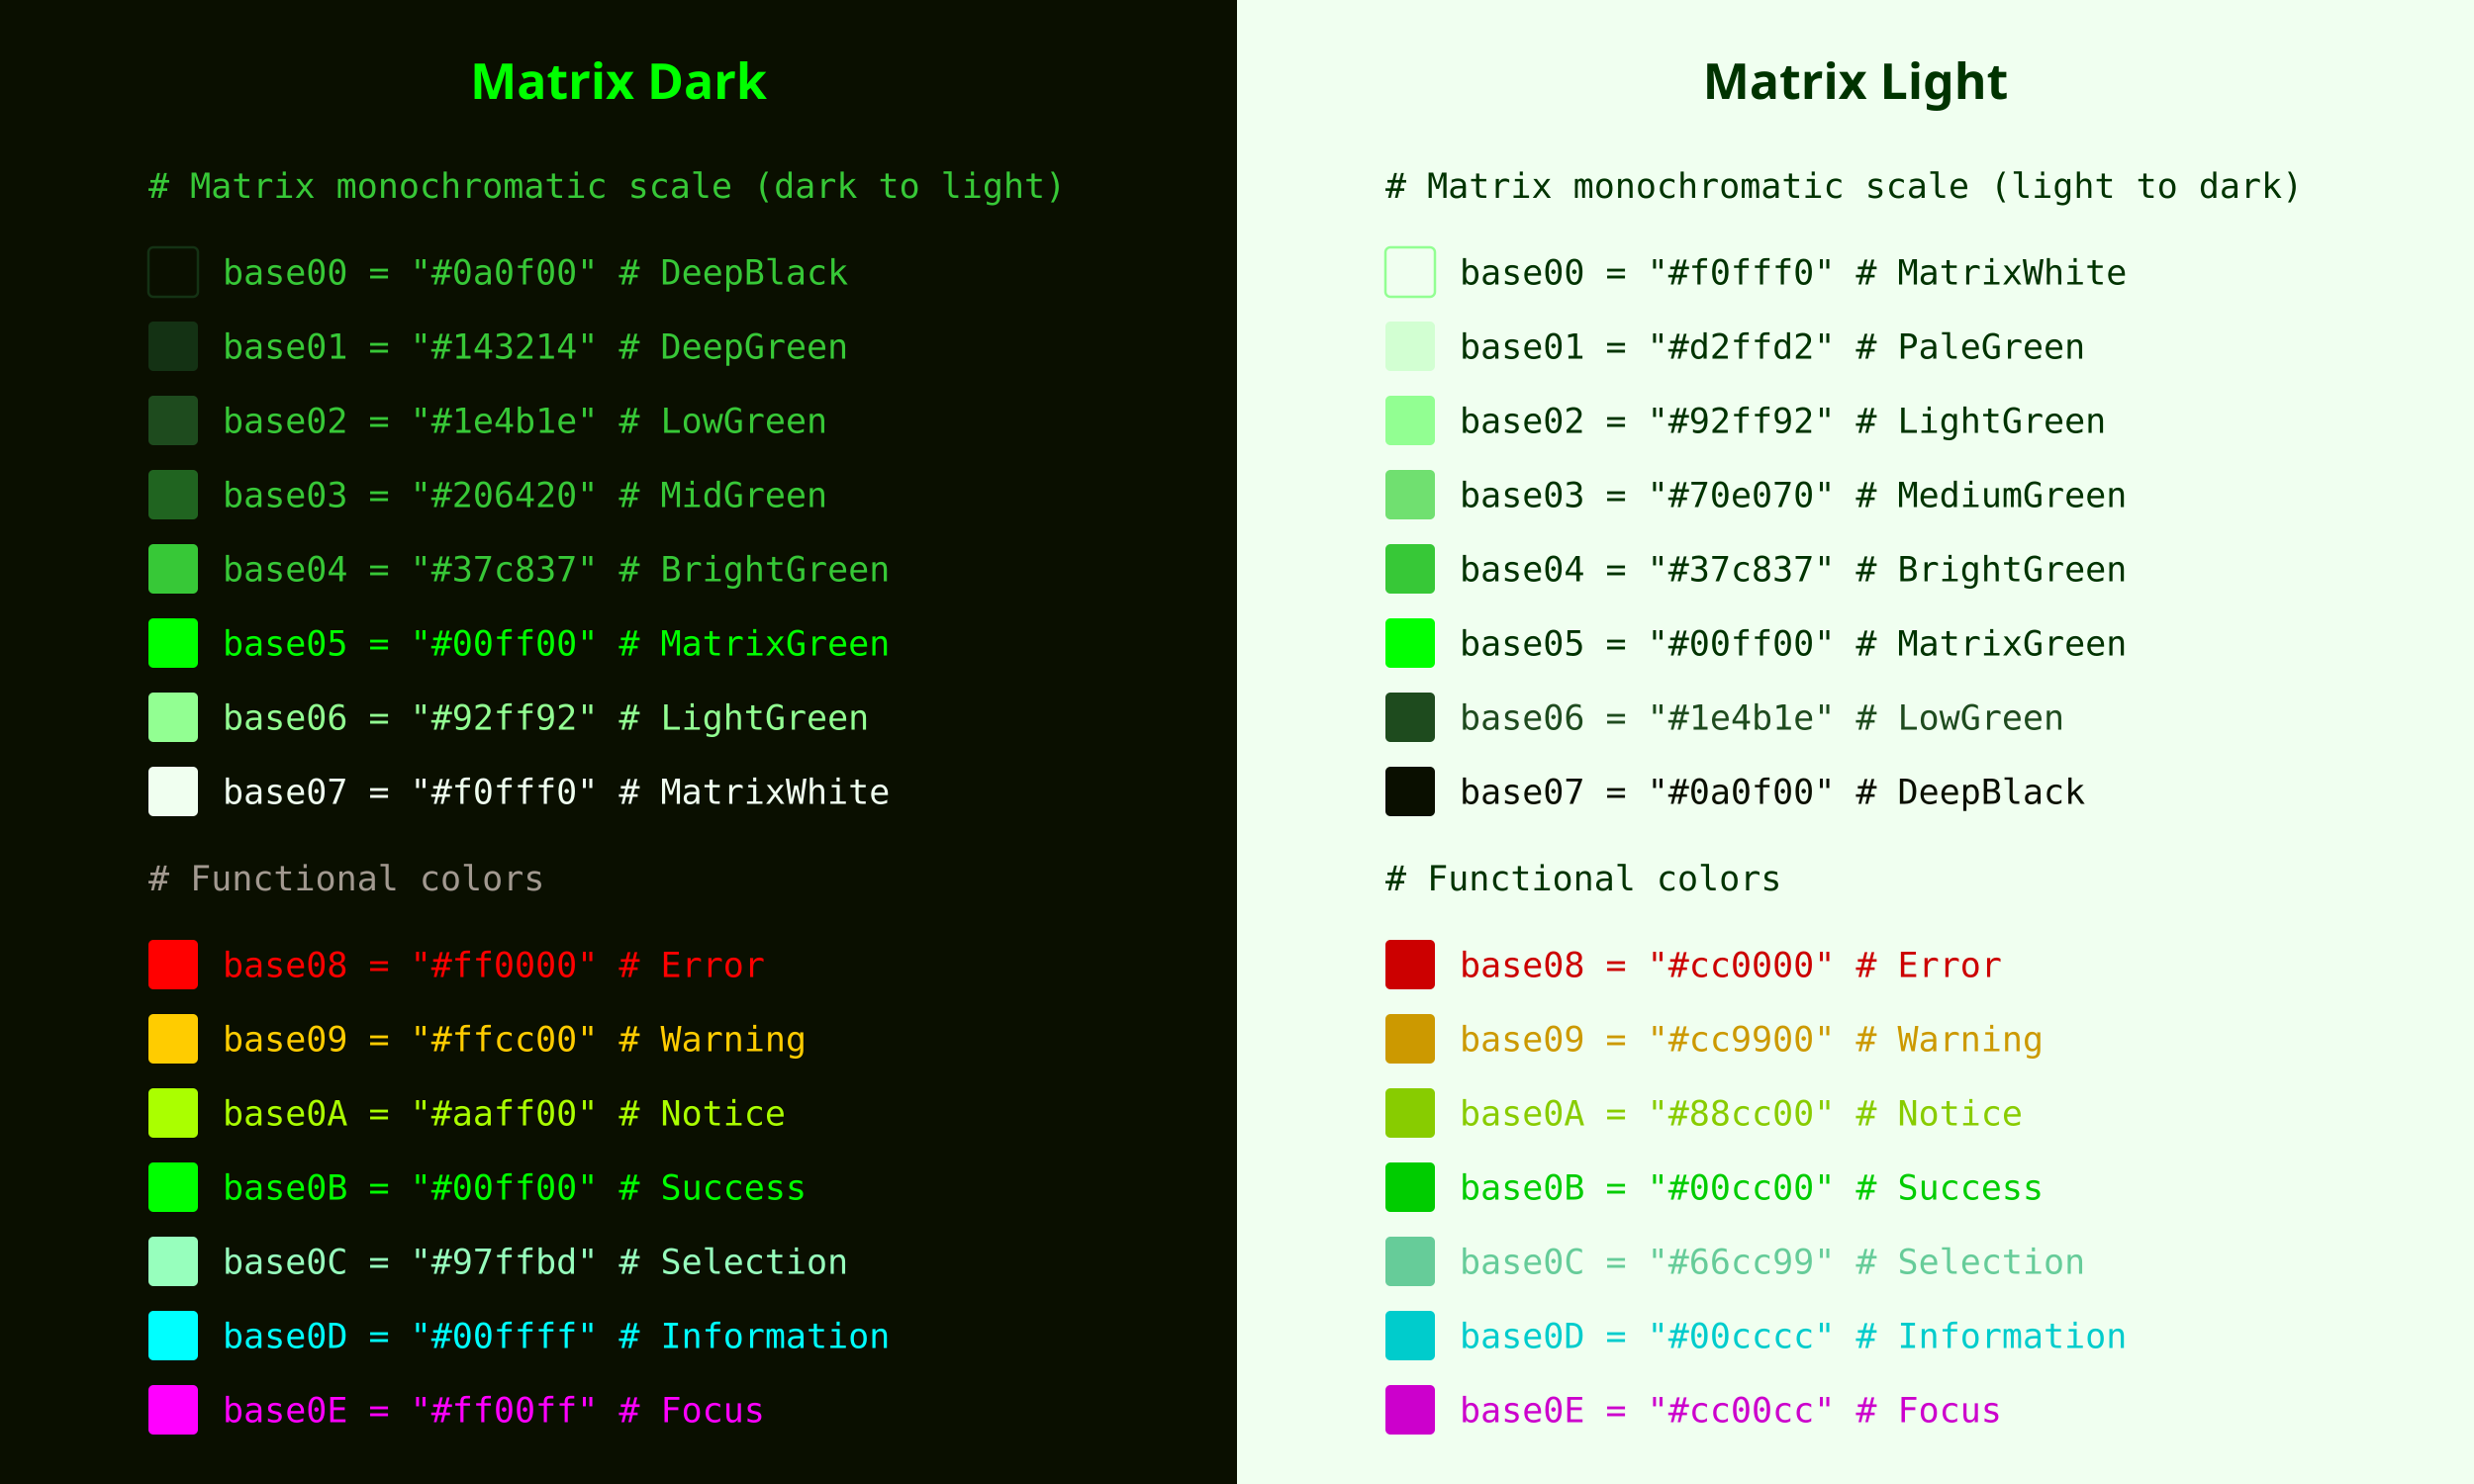
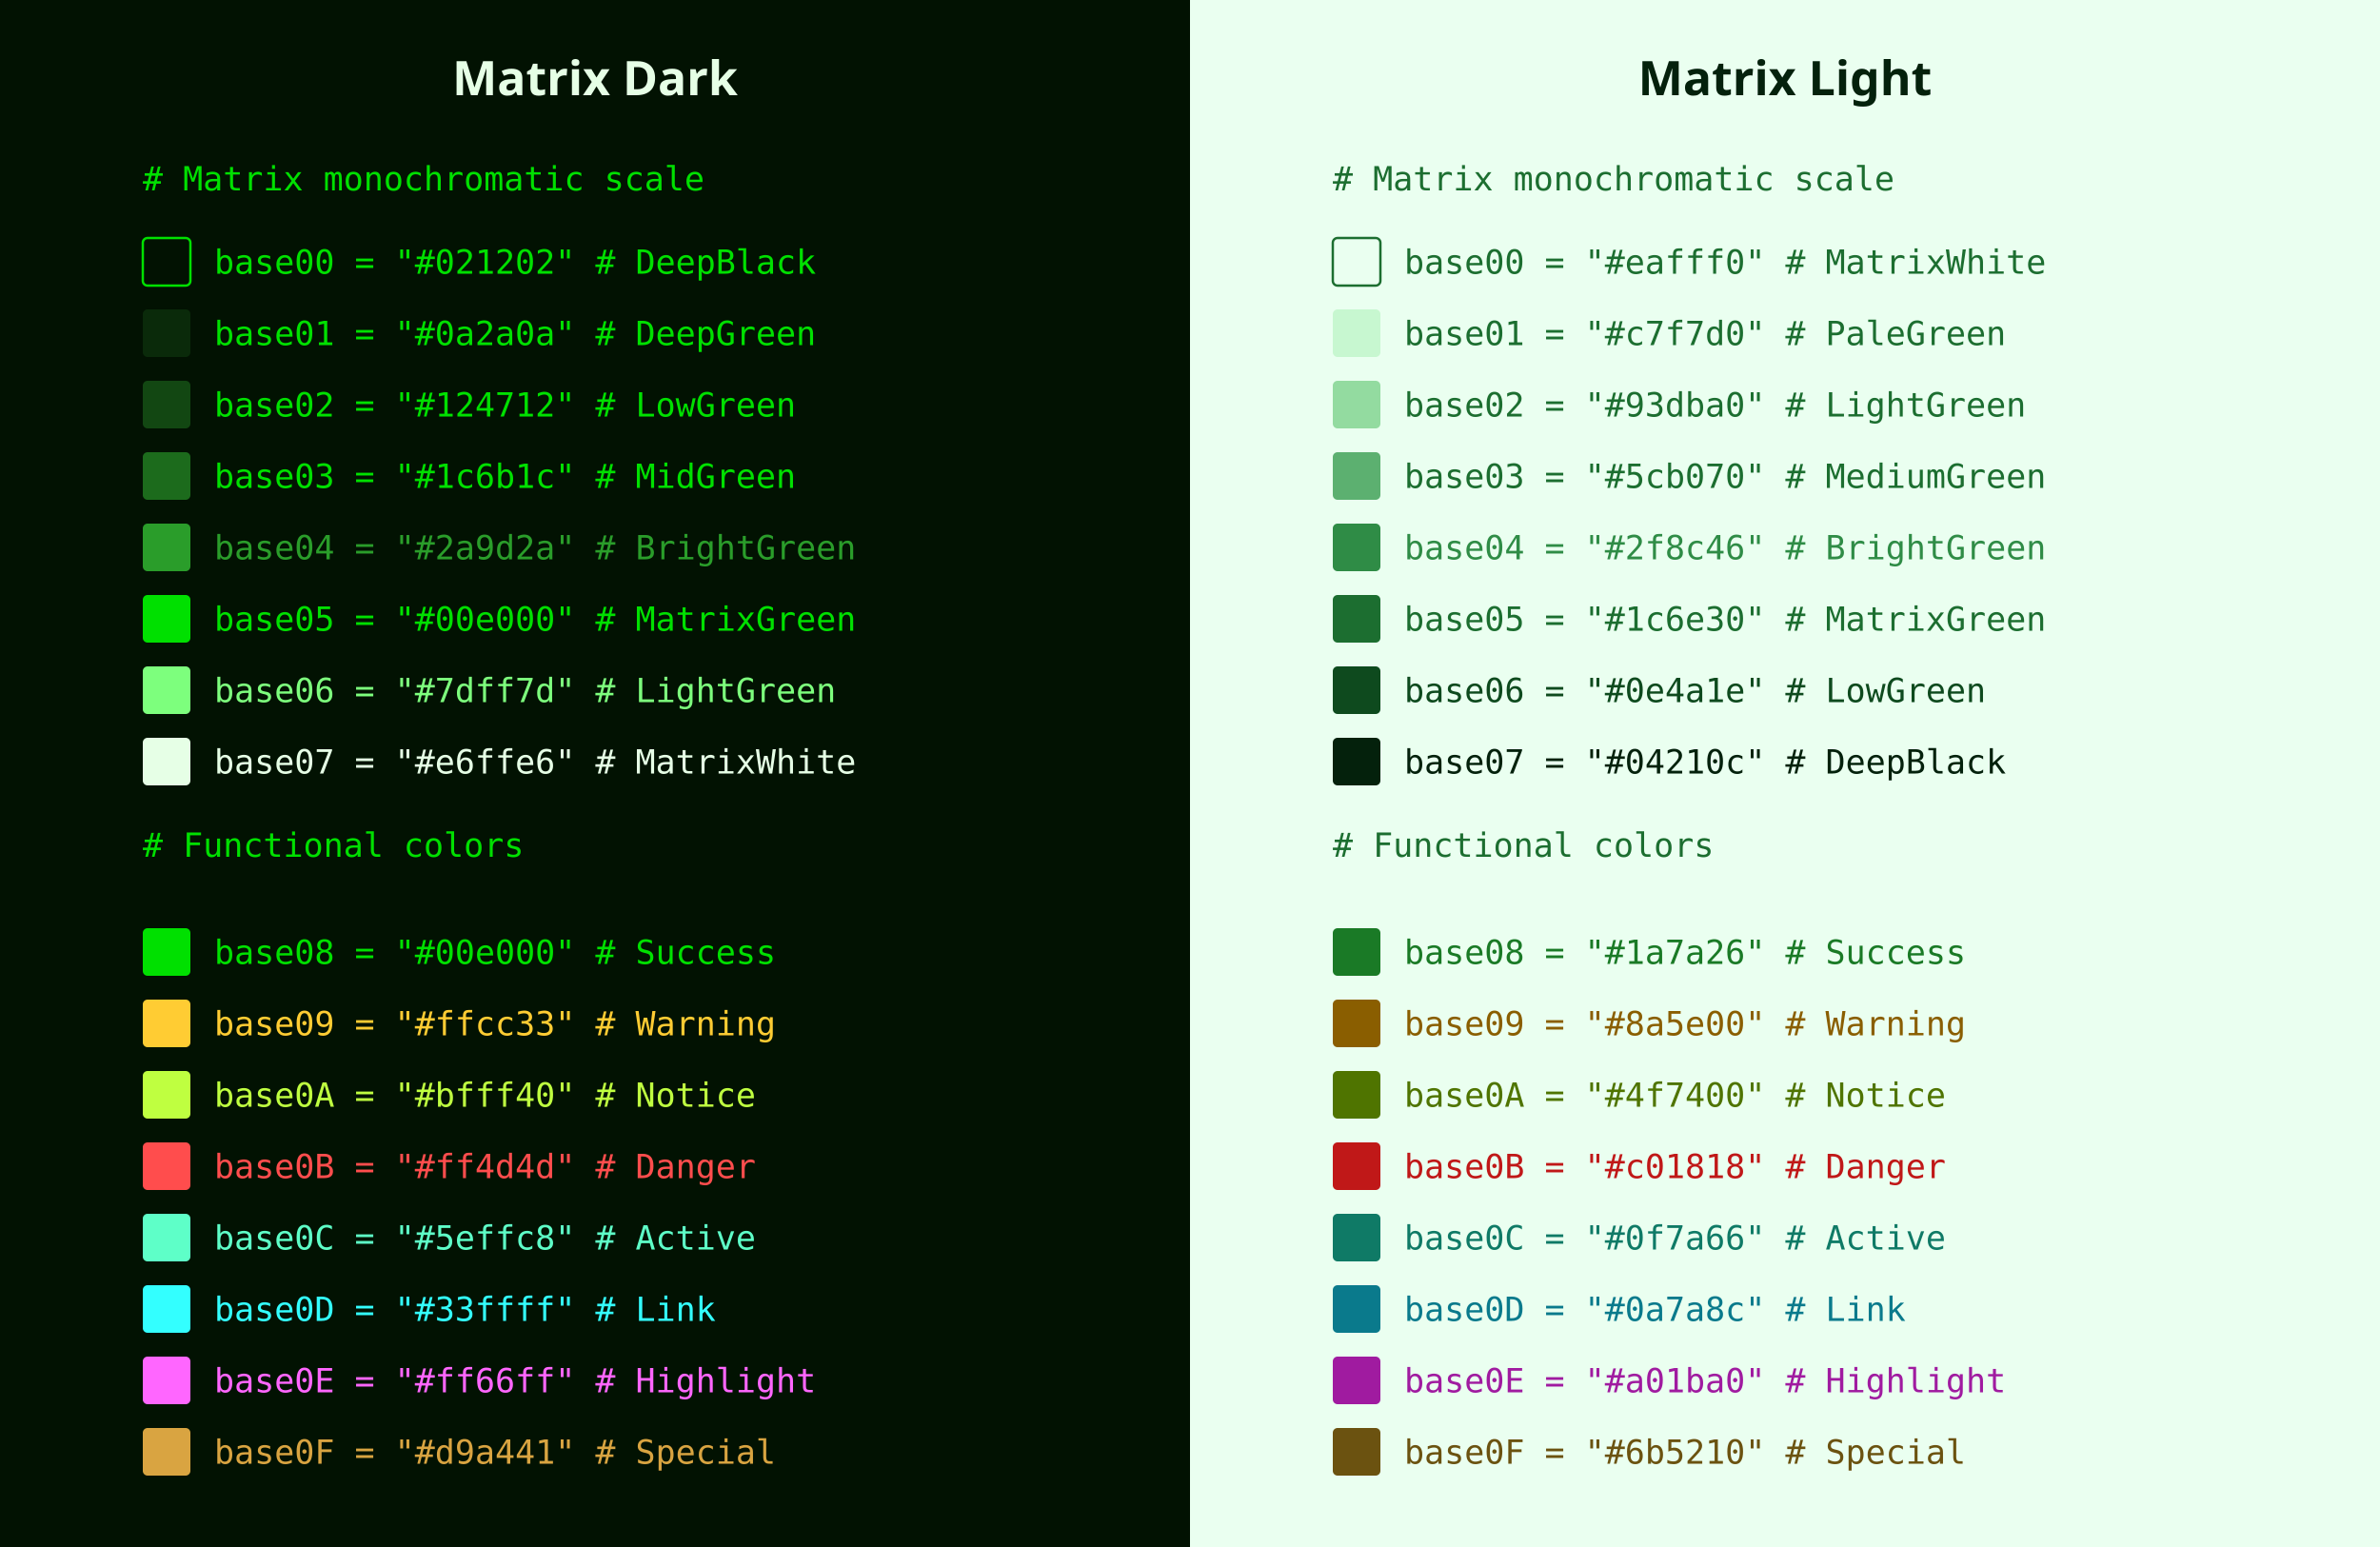
- <svg xmlns="http://www.w3.org/2000/svg" width="1000" height="600" viewBox="0 0 1000 600">
-   <rect x="0" y="0" width="500" height="600" fill="#0a0f00" />
-   <rect x="500" y="0" width="500" height="600" fill="#f0fff0" />
-   <text x="250" y="40" font-family="sans-serif" font-size="20" font-weight="bold" text-anchor="middle" fill="#00ff00">Matrix Dark</text>
-   <text x="750" y="40" font-family="sans-serif" font-size="20" font-weight="bold" text-anchor="middle" fill="#003300">Matrix Light</text>
-   <text x="60" y="80" font-family="monospace" font-size="14" fill="#37c837"># Matrix monochromatic scale (dark to light)</text>
-   <rect x="60" y="100" width="20" height="20" rx="2" fill="#0a0f00" stroke="#143214" stroke-width="1" />
-   <text x="90" y="115" font-family="monospace" font-size="14" fill="#37c837">base00 = "#0a0f00" # DeepBlack</text>
-   <rect x="60" y="130" width="20" height="20" rx="2" fill="#143214" />
-   <text x="90" y="145" font-family="monospace" font-size="14" fill="#37c837">base01 = "#143214" # DeepGreen</text>
-   <rect x="60" y="160" width="20" height="20" rx="2" fill="#1e4b1e" />
-   <text x="90" y="175" font-family="monospace" font-size="14" fill="#37c837">base02 = "#1e4b1e" # LowGreen</text>
-   <rect x="60" y="190" width="20" height="20" rx="2" fill="#206420" />
-   <text x="90" y="205" font-family="monospace" font-size="14" fill="#37c837">base03 = "#206420" # MidGreen</text>
-   <rect x="60" y="220" width="20" height="20" rx="2" fill="#37c837" />
-   <text x="90" y="235" font-family="monospace" font-size="14" fill="#37c837">base04 = "#37c837" # BrightGreen</text>
-   <rect x="60" y="250" width="20" height="20" rx="2" fill="#00ff00" />
-   <text x="90" y="265" font-family="monospace" font-size="14" fill="#00ff00">base05 = "#00ff00" # MatrixGreen</text>
-   <rect x="60" y="280" width="20" height="20" rx="2" fill="#92ff92" />
-   <text x="90" y="295" font-family="monospace" font-size="14" fill="#92ff92">base06 = "#92ff92" # LightGreen</text>
-   <rect x="60" y="310" width="20" height="20" rx="2" fill="#f0fff0" />
-   <text x="90" y="325" font-family="monospace" font-size="14" fill="#f0fff0">base07 = "#f0fff0" # MatrixWhite</text>
-   <text x="60" y="360" font-family="monospace" font-size="14" fill="#a29990"># Functional colors </text>
-   <rect x="60" y="380" width="20" height="20" rx="2" fill="#ff0000" />
-   <text x="90" y="395" font-family="monospace" font-size="14" fill="#ff0000">base08 = "#ff0000" # Error</text>
-   <rect x="60" y="410" width="20" height="20" rx="2" fill="#ffcc00" />
-   <text x="90" y="425" font-family="monospace" font-size="14" fill="#ffcc00">base09 = "#ffcc00" # Warning</text>
-   <rect x="60" y="440" width="20" height="20" rx="2" fill="#aaff00" />
-   <text x="90" y="455" font-family="monospace" font-size="14" fill="#aaff00">base0A = "#aaff00" # Notice</text>
-   <rect x="60" y="470" width="20" height="20" rx="2" fill="#00ff00" />
-   <text x="90" y="485" font-family="monospace" font-size="14" fill="#00ff00">base0B = "#00ff00" # Success</text>
-   <rect x="60" y="500" width="20" height="20" rx="2" fill="#97ffbd" />
-   <text x="90" y="515" font-family="monospace" font-size="14" fill="#97ffbd">base0C = "#97ffbd" # Selection</text>
-   <rect x="60" y="530" width="20" height="20" rx="2" fill="#00ffff" />
-   <text x="90" y="545" font-family="monospace" font-size="14" fill="#00ffff">base0D = "#00ffff" # Information</text>
-   <rect x="60" y="560" width="20" height="20" rx="2" fill="#ff00ff" />
-   <text x="90" y="575" font-family="monospace" font-size="14" fill="#ff00ff">base0E = "#ff00ff" # Focus</text>
-   <text x="560" y="80" font-family="monospace" font-size="14" fill="#003300"># Matrix monochromatic scale (light to dark)</text>
-   <rect x="560" y="100" width="20" height="20" rx="2" fill="#f0fff0" stroke="#92ff92" stroke-width="1" />
-   <text x="590" y="115" font-family="monospace" font-size="14" fill="#003300">base00 = "#f0fff0" # MatrixWhite</text>
-   <rect x="560" y="130" width="20" height="20" rx="2" fill="#d2ffd2" />
-   <text x="590" y="145" font-family="monospace" font-size="14" fill="#003300">base01 = "#d2ffd2" # PaleGreen</text>
-   <rect x="560" y="160" width="20" height="20" rx="2" fill="#92ff92" />
-   <text x="590" y="175" font-family="monospace" font-size="14" fill="#003300">base02 = "#92ff92" # LightGreen</text>
-   <rect x="560" y="190" width="20" height="20" rx="2" fill="#70e070" />
-   <text x="590" y="205" font-family="monospace" font-size="14" fill="#003300">base03 = "#70e070" # MediumGreen</text>
-   <rect x="560" y="220" width="20" height="20" rx="2" fill="#37c837" />
-   <text x="590" y="235" font-family="monospace" font-size="14" fill="#003300">base04 = "#37c837" # BrightGreen</text>
-   <rect x="560" y="250" width="20" height="20" rx="2" fill="#00ff00" />
-   <text x="590" y="265" font-family="monospace" font-size="14" fill="#003300">base05 = "#00ff00" # MatrixGreen</text>
-   <rect x="560" y="280" width="20" height="20" rx="2" fill="#1e4b1e" />
-   <text x="590" y="295" font-family="monospace" font-size="14" fill="#1e4b1e">base06 = "#1e4b1e" # LowGreen</text>
-   <rect x="560" y="310" width="20" height="20" rx="2" fill="#0a0f00" />
-   <text x="590" y="325" font-family="monospace" font-size="14" fill="#0a0f00">base07 = "#0a0f00" # DeepBlack</text>
-   <text x="560" y="360" font-family="monospace" font-size="14" fill="#003300"># Functional colors</text>
-   <rect x="560" y="380" width="20" height="20" rx="2" fill="#cc0000" />
-   <text x="590" y="395" font-family="monospace" font-size="14" fill="#cc0000">base08 = "#cc0000" # Error</text>
-   <rect x="560" y="410" width="20" height="20" rx="2" fill="#cc9900" />
-   <text x="590" y="425" font-family="monospace" font-size="14" fill="#cc9900">base09 = "#cc9900" # Warning</text>
-   <rect x="560" y="440" width="20" height="20" rx="2" fill="#88cc00" />
-   <text x="590" y="455" font-family="monospace" font-size="14" fill="#88cc00">base0A = "#88cc00" # Notice</text>
-   <rect x="560" y="470" width="20" height="20" rx="2" fill="#00cc00" />
-   <text x="590" y="485" font-family="monospace" font-size="14" fill="#00cc00">base0B = "#00cc00" # Success</text>
-   <rect x="560" y="500" width="20" height="20" rx="2" fill="#66cc99" />
-   <text x="590" y="515" font-family="monospace" font-size="14" fill="#66cc99">base0C = "#66cc99" # Selection</text>
-   <rect x="560" y="530" width="20" height="20" rx="2" fill="#00cccc" />
-   <text x="590" y="545" font-family="monospace" font-size="14" fill="#00cccc">base0D = "#00cccc" # Information</text>
-   <rect x="560" y="560" width="20" height="20" rx="2" fill="#cc00cc" />
-   <text x="590" y="575" font-family="monospace" font-size="14" fill="#cc00cc">base0E = "#cc00cc" # Focus</text>
+ <svg xmlns="http://www.w3.org/2000/svg" width="1000" height="650" viewBox="0 0 1000 650">
+   <rect x="0" y="0" width="500" height="650" fill="#021202" />
+   <rect x="500" y="0" width="500" height="650" fill="#eafff0" />
+   <text x="250" y="40" font-family="sans-serif" font-size="20" font-weight="bold" text-anchor="middle" fill="#e6ffe6">Matrix Dark</text>
+   <text x="60" y="80" font-family="monospace" font-size="14" fill="#00e000"># Matrix monochromatic scale</text>
+   <rect x="60" y="100" width="20" height="20" rx="2" fill="#021202" stroke="#00e000" stroke-width="1" />
+   <text x="90" y="115" font-family="monospace" font-size="14" fill="#00e000">base00 = "#021202" # DeepBlack</text>
+   <rect x="60" y="130" width="20" height="20" rx="2" fill="#0a2a0a" />
+   <text x="90" y="145" font-family="monospace" font-size="14" fill="#00e000">base01 = "#0a2a0a" # DeepGreen</text>
+   <rect x="60" y="160" width="20" height="20" rx="2" fill="#124712" />
+   <text x="90" y="175" font-family="monospace" font-size="14" fill="#00e000">base02 = "#124712" # LowGreen</text>
+   <rect x="60" y="190" width="20" height="20" rx="2" fill="#1c6b1c" />
+   <text x="90" y="205" font-family="monospace" font-size="14" fill="#00e000">base03 = "#1c6b1c" # MidGreen</text>
+   <rect x="60" y="220" width="20" height="20" rx="2" fill="#2a9d2a" />
+   <text x="90" y="235" font-family="monospace" font-size="14" fill="#2a9d2a">base04 = "#2a9d2a" # BrightGreen</text>
+   <rect x="60" y="250" width="20" height="20" rx="2" fill="#00e000" />
+   <text x="90" y="265" font-family="monospace" font-size="14" fill="#00e000">base05 = "#00e000" # MatrixGreen</text>
+   <rect x="60" y="280" width="20" height="20" rx="2" fill="#7dff7d" />
+   <text x="90" y="295" font-family="monospace" font-size="14" fill="#7dff7d">base06 = "#7dff7d" # LightGreen</text>
+   <rect x="60" y="310" width="20" height="20" rx="2" fill="#e6ffe6" />
+   <text x="90" y="325" font-family="monospace" font-size="14" fill="#e6ffe6">base07 = "#e6ffe6" # MatrixWhite</text>
+   <text x="60" y="360" font-family="monospace" font-size="14" fill="#00e000"># Functional colors</text>
+   <rect x="60" y="390" width="20" height="20" rx="2" fill="#00e000" />
+   <text x="90" y="405" font-family="monospace" font-size="14" fill="#00e000">base08 = "#00e000" # Success</text>
+   <rect x="60" y="420" width="20" height="20" rx="2" fill="#ffcc33" />
+   <text x="90" y="435" font-family="monospace" font-size="14" fill="#ffcc33">base09 = "#ffcc33" # Warning</text>
+   <rect x="60" y="450" width="20" height="20" rx="2" fill="#bfff40" />
+   <text x="90" y="465" font-family="monospace" font-size="14" fill="#bfff40">base0A = "#bfff40" # Notice</text>
+   <rect x="60" y="480" width="20" height="20" rx="2" fill="#ff4d4d" />
+   <text x="90" y="495" font-family="monospace" font-size="14" fill="#ff4d4d">base0B = "#ff4d4d" # Danger</text>
+   <rect x="60" y="510" width="20" height="20" rx="2" fill="#5effc8" />
+   <text x="90" y="525" font-family="monospace" font-size="14" fill="#5effc8">base0C = "#5effc8" # Active</text>
+   <rect x="60" y="540" width="20" height="20" rx="2" fill="#33ffff" />
+   <text x="90" y="555" font-family="monospace" font-size="14" fill="#33ffff">base0D = "#33ffff" # Link</text>
+   <rect x="60" y="570" width="20" height="20" rx="2" fill="#ff66ff" />
+   <text x="90" y="585" font-family="monospace" font-size="14" fill="#ff66ff">base0E = "#ff66ff" # Highlight</text>
+   <rect x="60" y="600" width="20" height="20" rx="2" fill="#d9a441" />
+   <text x="90" y="615" font-family="monospace" font-size="14" fill="#d9a441">base0F = "#d9a441" # Special</text>
+   <text x="750" y="40" font-family="sans-serif" font-size="20" font-weight="bold" text-anchor="middle" fill="#04210c">Matrix Light</text>
+   <text x="560" y="80" font-family="monospace" font-size="14" fill="#1c6e30"># Matrix monochromatic scale</text>
+   <rect x="560" y="100" width="20" height="20" rx="2" fill="#eafff0" stroke="#1c6e30" stroke-width="1" />
+   <text x="590" y="115" font-family="monospace" font-size="14" fill="#1c6e30">base00 = "#eafff0" # MatrixWhite</text>
+   <rect x="560" y="130" width="20" height="20" rx="2" fill="#c7f7d0" />
+   <text x="590" y="145" font-family="monospace" font-size="14" fill="#1c6e30">base01 = "#c7f7d0" # PaleGreen</text>
+   <rect x="560" y="160" width="20" height="20" rx="2" fill="#93dba0" />
+   <text x="590" y="175" font-family="monospace" font-size="14" fill="#1c6e30">base02 = "#93dba0" # LightGreen</text>
+   <rect x="560" y="190" width="20" height="20" rx="2" fill="#5cb070" />
+   <text x="590" y="205" font-family="monospace" font-size="14" fill="#1c6e30">base03 = "#5cb070" # MediumGreen</text>
+   <rect x="560" y="220" width="20" height="20" rx="2" fill="#2f8c46" />
+   <text x="590" y="235" font-family="monospace" font-size="14" fill="#2f8c46">base04 = "#2f8c46" # BrightGreen</text>
+   <rect x="560" y="250" width="20" height="20" rx="2" fill="#1c6e30" />
+   <text x="590" y="265" font-family="monospace" font-size="14" fill="#1c6e30">base05 = "#1c6e30" # MatrixGreen</text>
+   <rect x="560" y="280" width="20" height="20" rx="2" fill="#0e4a1e" />
+   <text x="590" y="295" font-family="monospace" font-size="14" fill="#0e4a1e">base06 = "#0e4a1e" # LowGreen</text>
+   <rect x="560" y="310" width="20" height="20" rx="2" fill="#04210c" />
+   <text x="590" y="325" font-family="monospace" font-size="14" fill="#04210c">base07 = "#04210c" # DeepBlack</text>
+   <text x="560" y="360" font-family="monospace" font-size="14" fill="#1c6e30"># Functional colors</text>
+   <rect x="560" y="390" width="20" height="20" rx="2" fill="#1a7a26" />
+   <text x="590" y="405" font-family="monospace" font-size="14" fill="#1a7a26">base08 = "#1a7a26" # Success</text>
+   <rect x="560" y="420" width="20" height="20" rx="2" fill="#8a5e00" />
+   <text x="590" y="435" font-family="monospace" font-size="14" fill="#8a5e00">base09 = "#8a5e00" # Warning</text>
+   <rect x="560" y="450" width="20" height="20" rx="2" fill="#4f7400" />
+   <text x="590" y="465" font-family="monospace" font-size="14" fill="#4f7400">base0A = "#4f7400" # Notice</text>
+   <rect x="560" y="480" width="20" height="20" rx="2" fill="#c01818" />
+   <text x="590" y="495" font-family="monospace" font-size="14" fill="#c01818">base0B = "#c01818" # Danger</text>
+   <rect x="560" y="510" width="20" height="20" rx="2" fill="#0f7a66" />
+   <text x="590" y="525" font-family="monospace" font-size="14" fill="#0f7a66">base0C = "#0f7a66" # Active</text>
+   <rect x="560" y="540" width="20" height="20" rx="2" fill="#0a7a8c" />
+   <text x="590" y="555" font-family="monospace" font-size="14" fill="#0a7a8c">base0D = "#0a7a8c" # Link</text>
+   <rect x="560" y="570" width="20" height="20" rx="2" fill="#a01ba0" />
+   <text x="590" y="585" font-family="monospace" font-size="14" fill="#a01ba0">base0E = "#a01ba0" # Highlight</text>
+   <rect x="560" y="600" width="20" height="20" rx="2" fill="#6b5210" />
+   <text x="590" y="615" font-family="monospace" font-size="14" fill="#6b5210">base0F = "#6b5210" # Special</text>
</svg>
